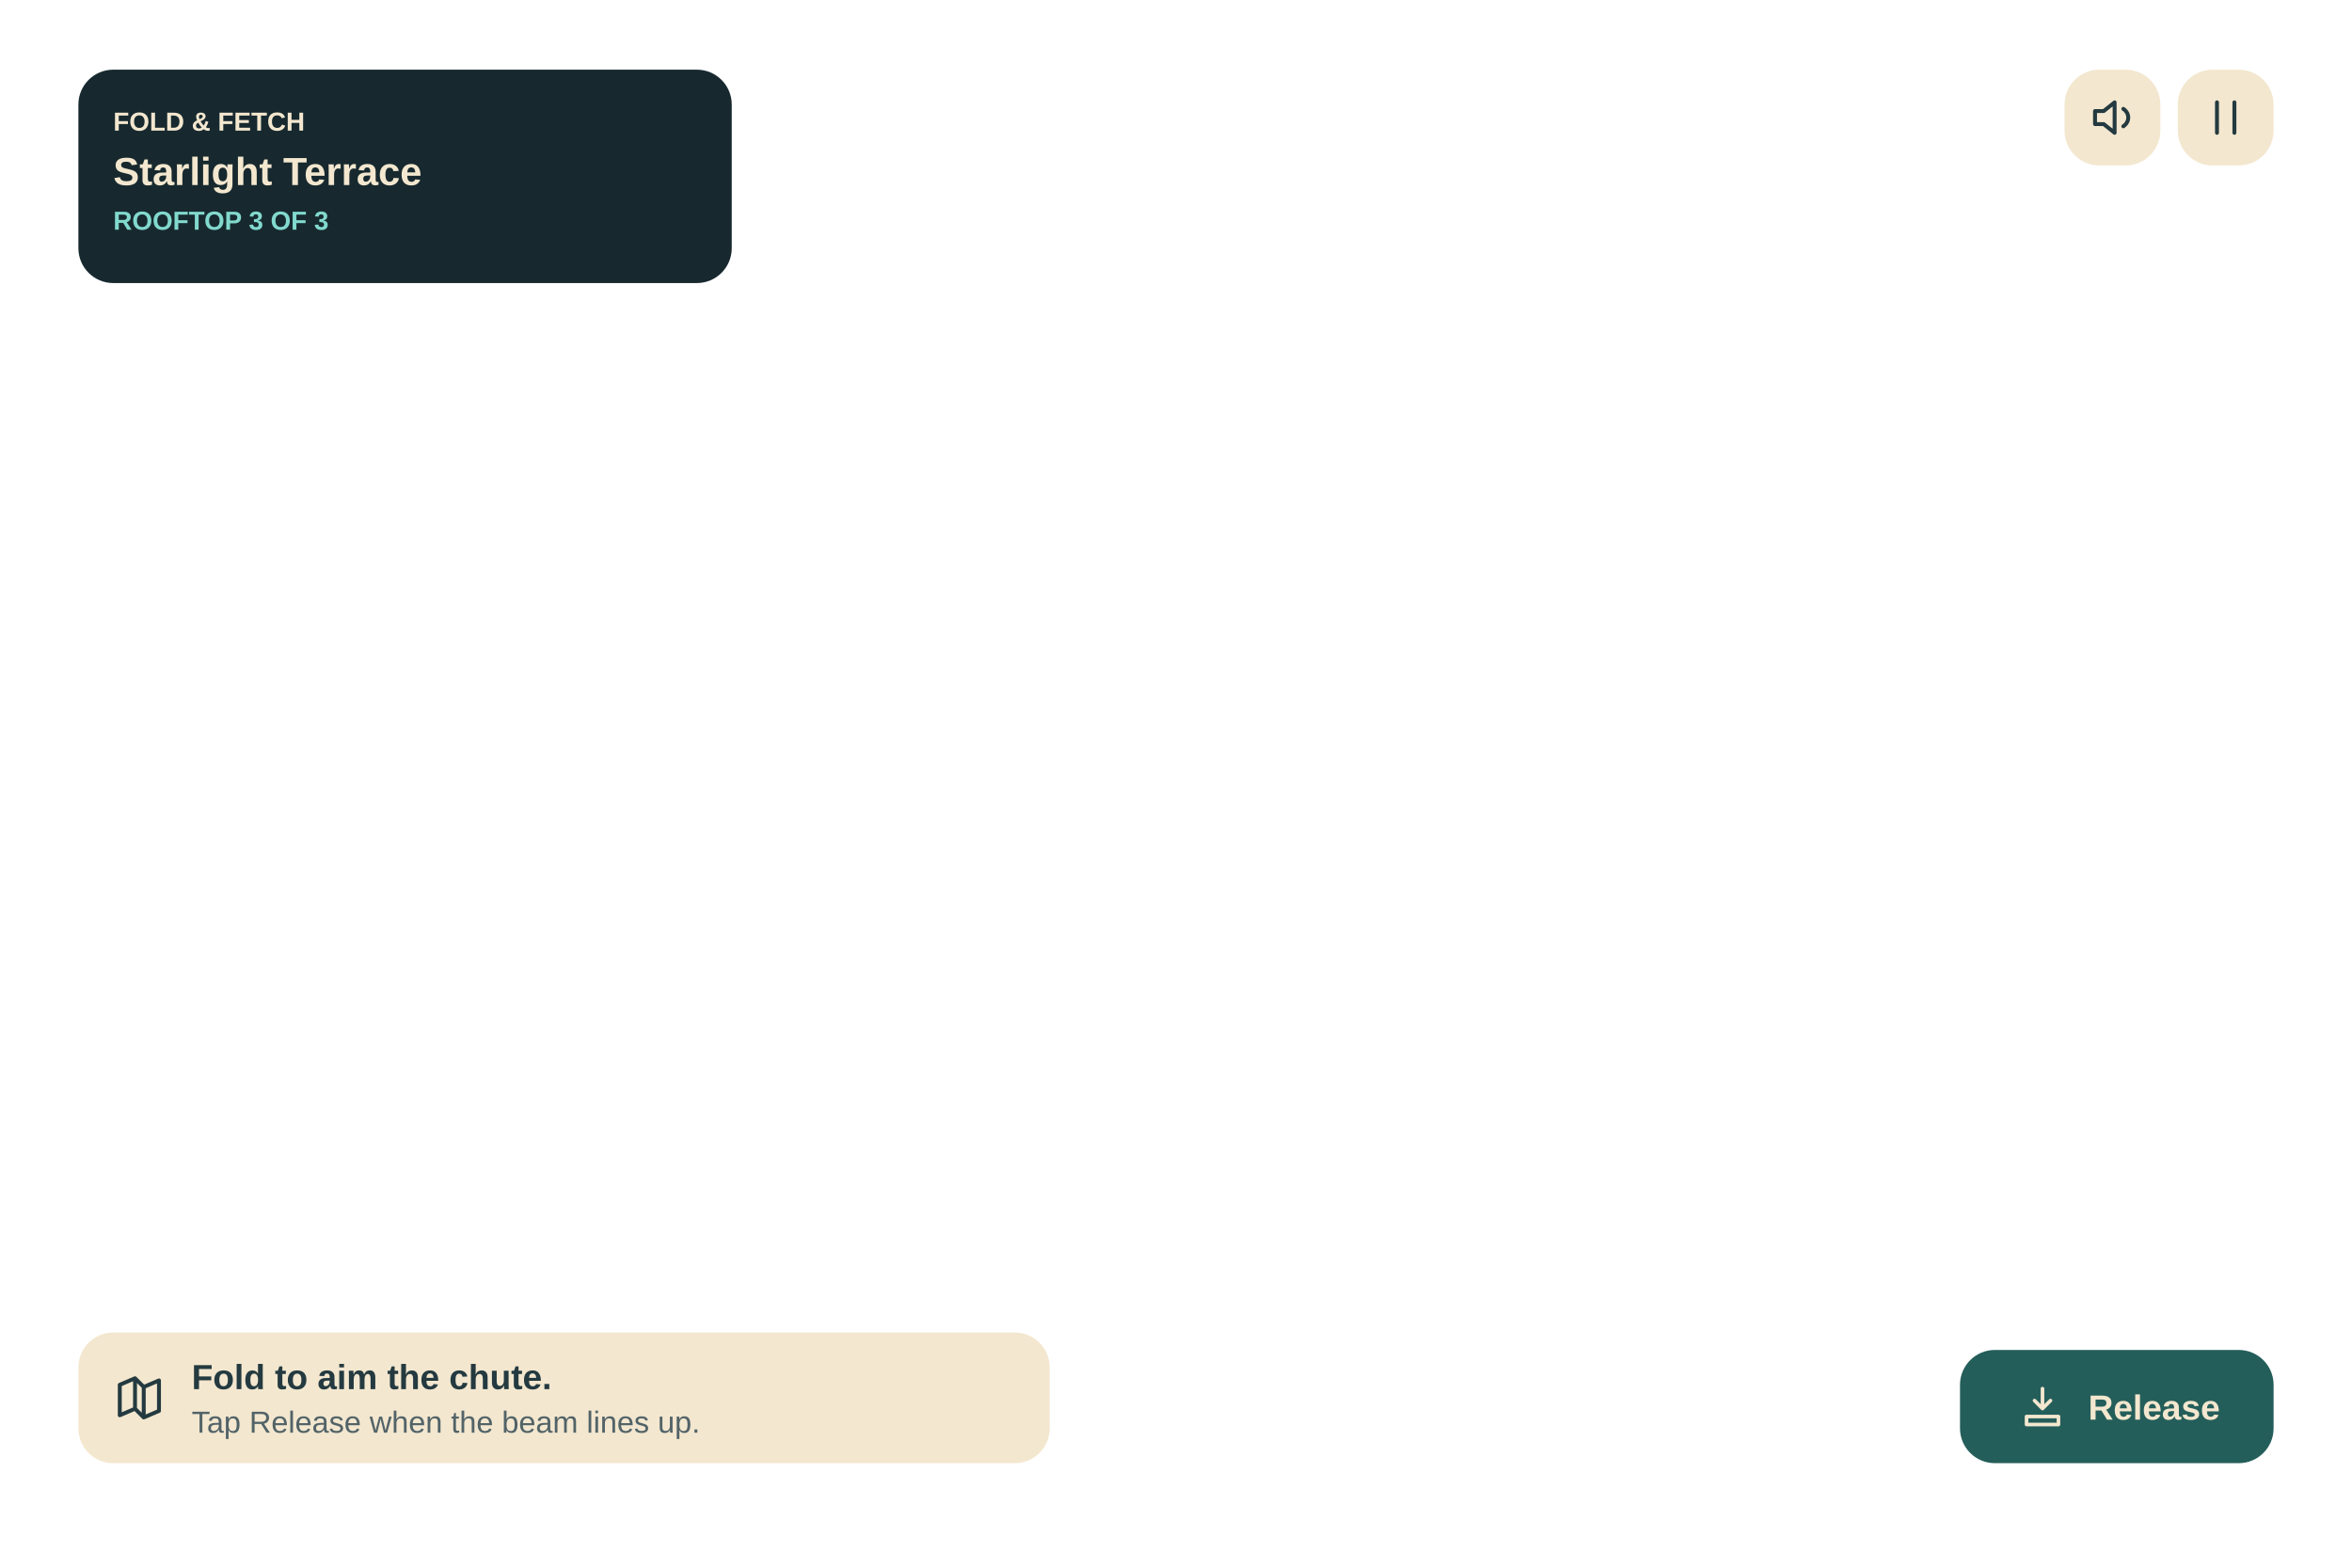
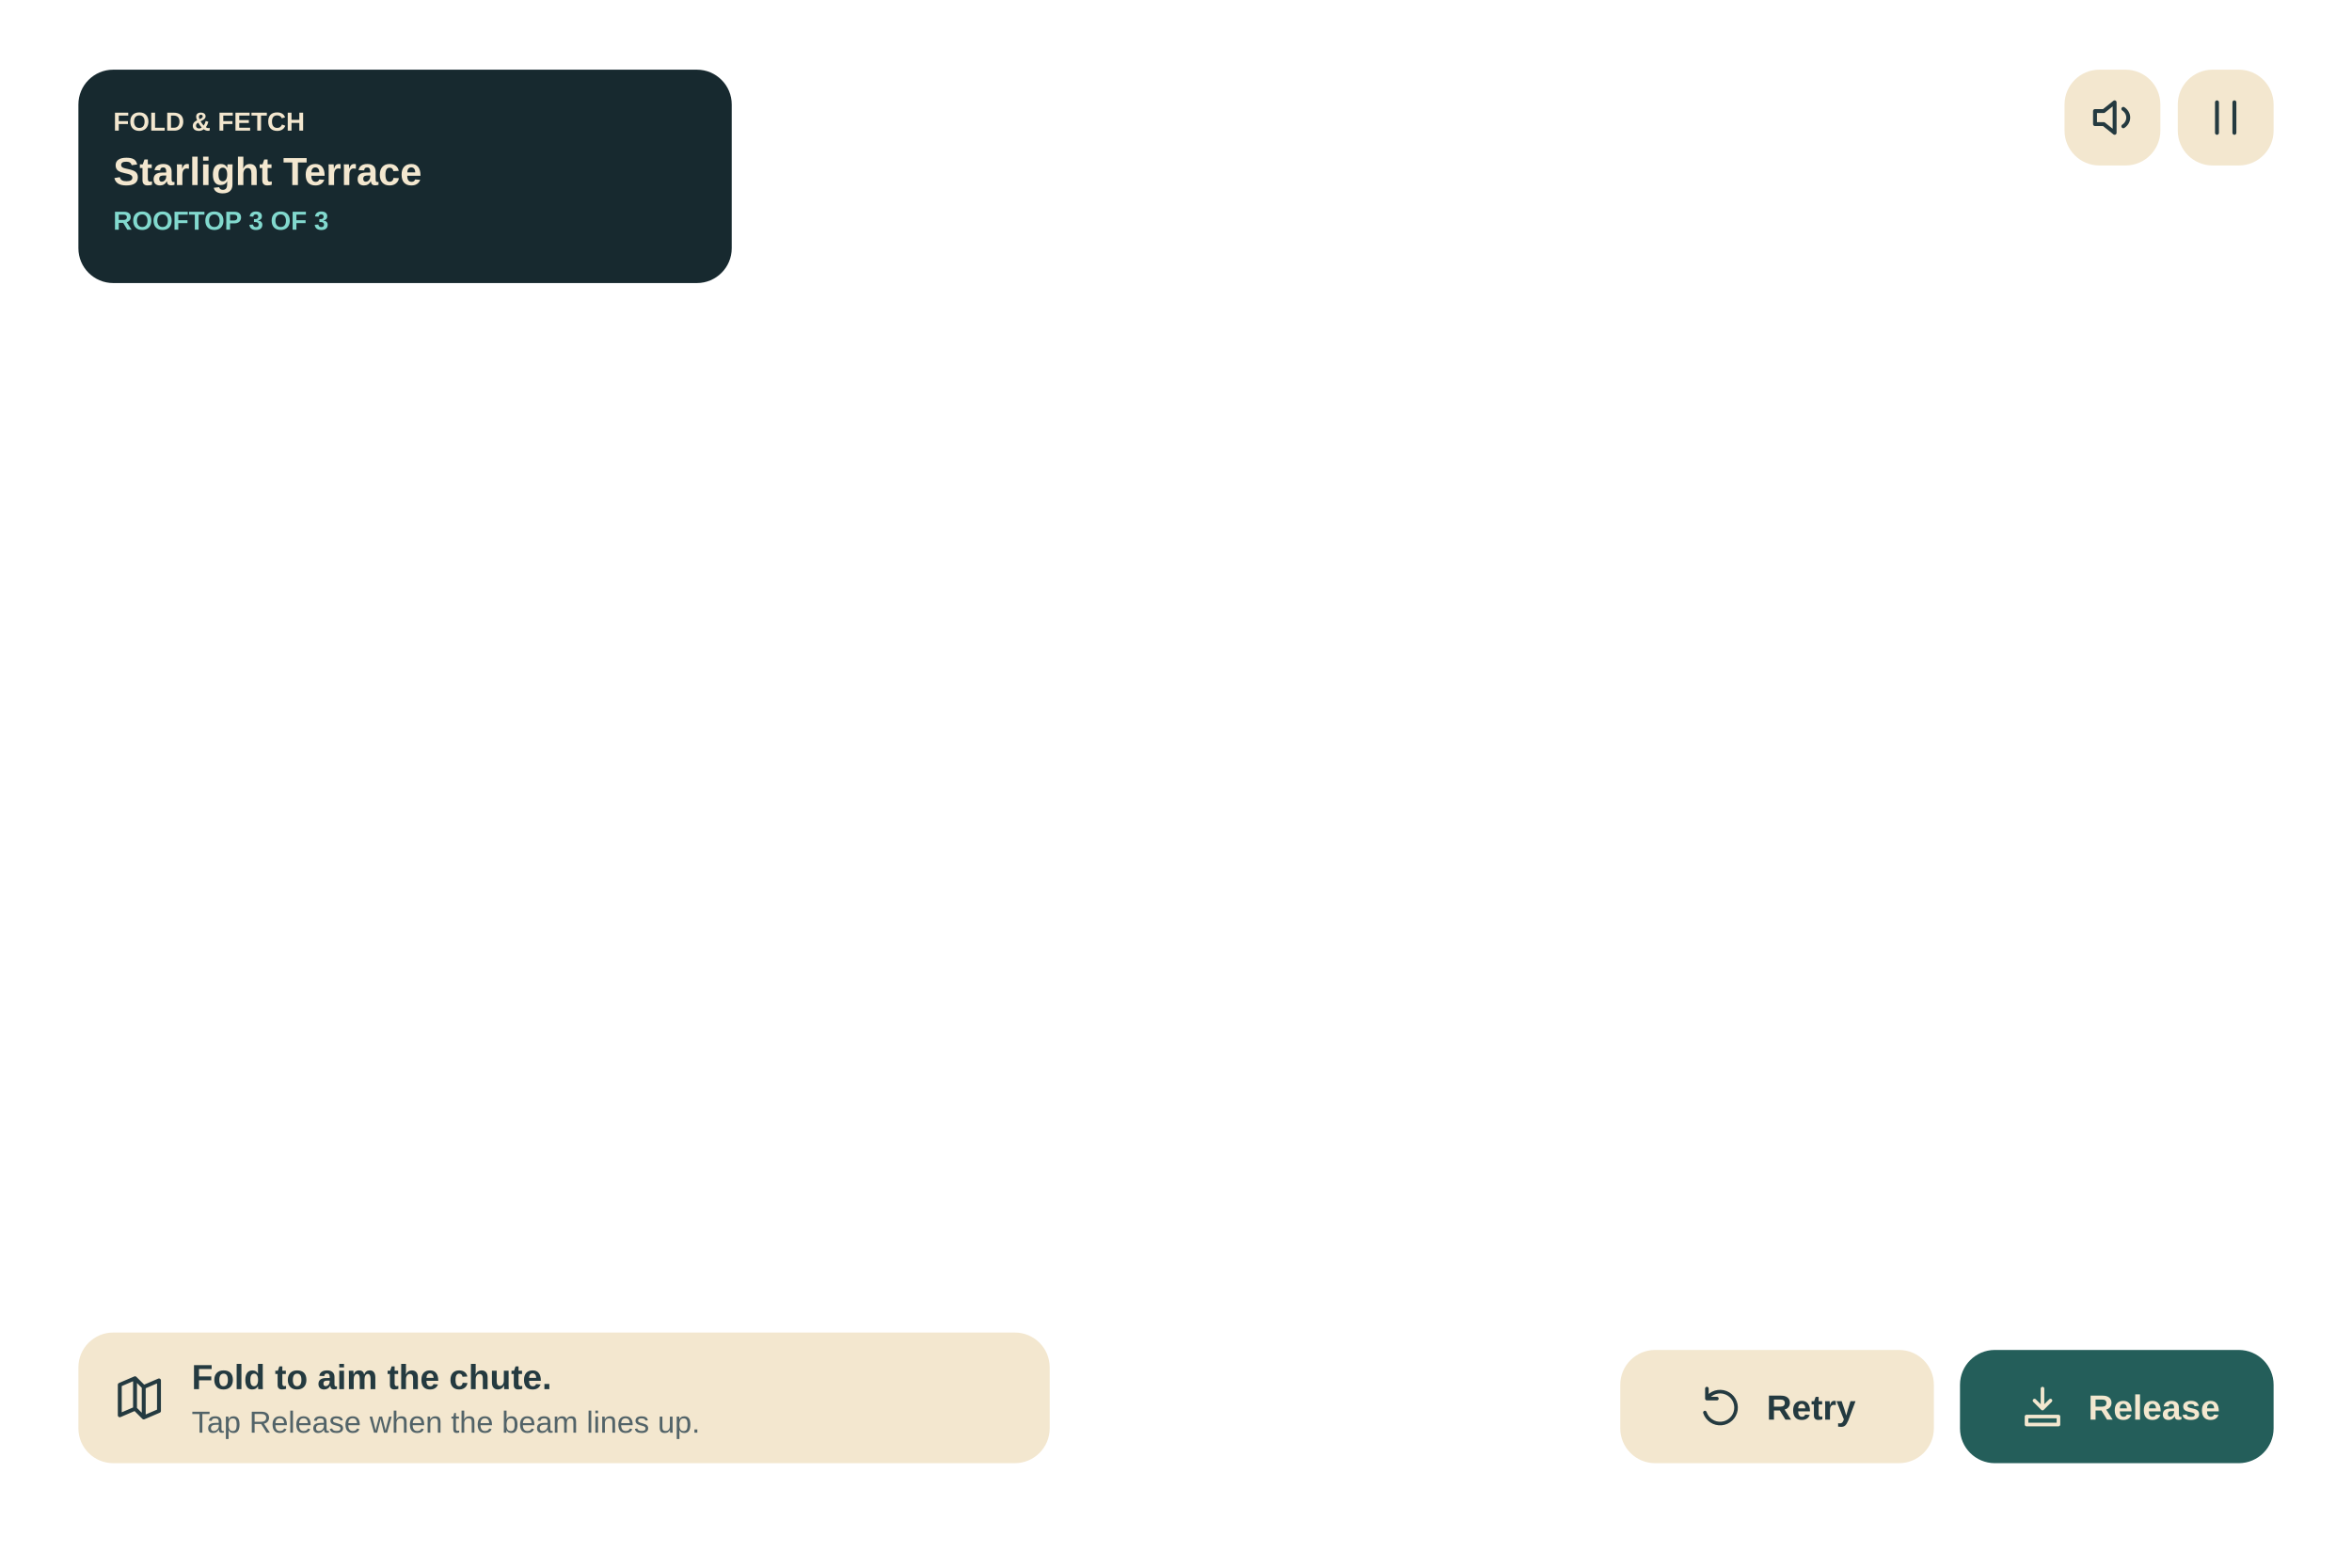
<svg xmlns="http://www.w3.org/2000/svg" width="1080" height="720" viewBox="0 0 1080 720">
  <g id="Level header" transform="translate(36 32)">
    <rect width="300" height="98" rx="16" fill="#17292F" />
    <text id="Game name" x="16" y="28" font-family="Nunito, ui-rounded, -apple-system, Arial, sans-serif" font-size="12" font-weight="600" fill="#F3E7CF">FOLD &amp; FETCH</text>
    <text id="Level name" x="16" y="53.0" font-family="Nunito, ui-rounded, -apple-system, Arial, sans-serif" font-size="18" font-weight="600" fill="#F3E7CF">Starlight Terrace</text>
    <text id="Stage progress" x="16" y="73.5" font-family="Nunito, ui-rounded, -apple-system, Arial, sans-serif" font-size="12" font-weight="600" fill="#82D9CE">ROOFTOP 3 OF 3</text>
  </g>
  <g id="audio-on control" transform="translate(948 32)">
    <rect width="44" height="44" rx="16" fill="#F3E7CF" />
    <g id="audio-on" transform="translate(10.0 10.0) scale(1.0)">
      <path d="M4 9H8L13 5V19L8 15H4Z M17 8C20 10 20 14 17 16" fill="none" stroke="#243A40" stroke-width="1.8" stroke-linecap="round" stroke-linejoin="round" />
    </g>
  </g>
  <g id="pause control" transform="translate(1000 32)">
    <rect width="44" height="44" rx="16" fill="#F3E7CF" />
    <g id="pause" transform="translate(10.0 10.0) scale(1.0)">
      <path d="M8 5V19 M16 5V19" fill="none" stroke="#243A40" stroke-width="1.8" stroke-linecap="round" stroke-linejoin="round" />
    </g>
  </g>
  <g id="Context hint" transform="translate(36 612)">
    <rect width="446" height="60" rx="16" fill="#F3E7CF" />
    <g id="fold" transform="translate(16 18.0) scale(1.0)">
      <path d="M3 6L10 3L14 7L21 4V18L14 21L10 17L3 20Z M10 3V17 M14 7V21" fill="none" stroke="#243A40" stroke-width="1.8" stroke-linecap="round" stroke-linejoin="round" />
    </g>
    <g id="Hint copy" transform="translate(52 10.0)">
      <text id="Hint title" x="0" y="16" font-family="Nunito, ui-rounded, -apple-system, Arial, sans-serif" font-size="16" font-weight="600" fill="#243A40">Fold to aim the chute.</text>
      <text id="Hint detail" x="0" y="36.0" font-family="Nunito, ui-rounded, -apple-system, Arial, sans-serif" font-size="14" font-weight="400" fill="#526368">Tap Release when the beam lines up.</text>
    </g>
  </g>
+   <g id="Retry action" transform="translate(744 620)">
+     <rect width="144" height="52" rx="16" fill="#F3E7CF" />
+     <g id="restart" transform="translate(35.2 15.0) scale(0.9166667)">
+       <path d="M5 8A8 8 0 1 1 4 15 M5 3V8H10" fill="none" stroke="#243A40" stroke-width="1.8" stroke-linecap="round" stroke-linejoin="round" />
+     </g>
+     <text id="Label" x="67.2" y="32.0" font-family="Nunito, ui-rounded, -apple-system, Arial, sans-serif" font-size="16" font-weight="600" fill="#243A40">Retry</text>
+   </g>
  <g id="Release action" transform="translate(900 620)">
    <rect width="144" height="52" rx="16" fill="#245E5A" />
    <g id="release" transform="translate(26.88 15.0) scale(0.9166667)">
      <path d="M12 3V13 M8 9L12 13L16 9 M4 17H20V21H4Z" fill="none" stroke="#F3E7CF" stroke-width="1.8" stroke-linecap="round" stroke-linejoin="round" />
    </g>
    <text id="Label" x="58.88" y="32.0" font-family="Nunito, ui-rounded, -apple-system, Arial, sans-serif" font-size="16" font-weight="600" fill="#F3E7CF">Release</text>
  </g>
</svg>
